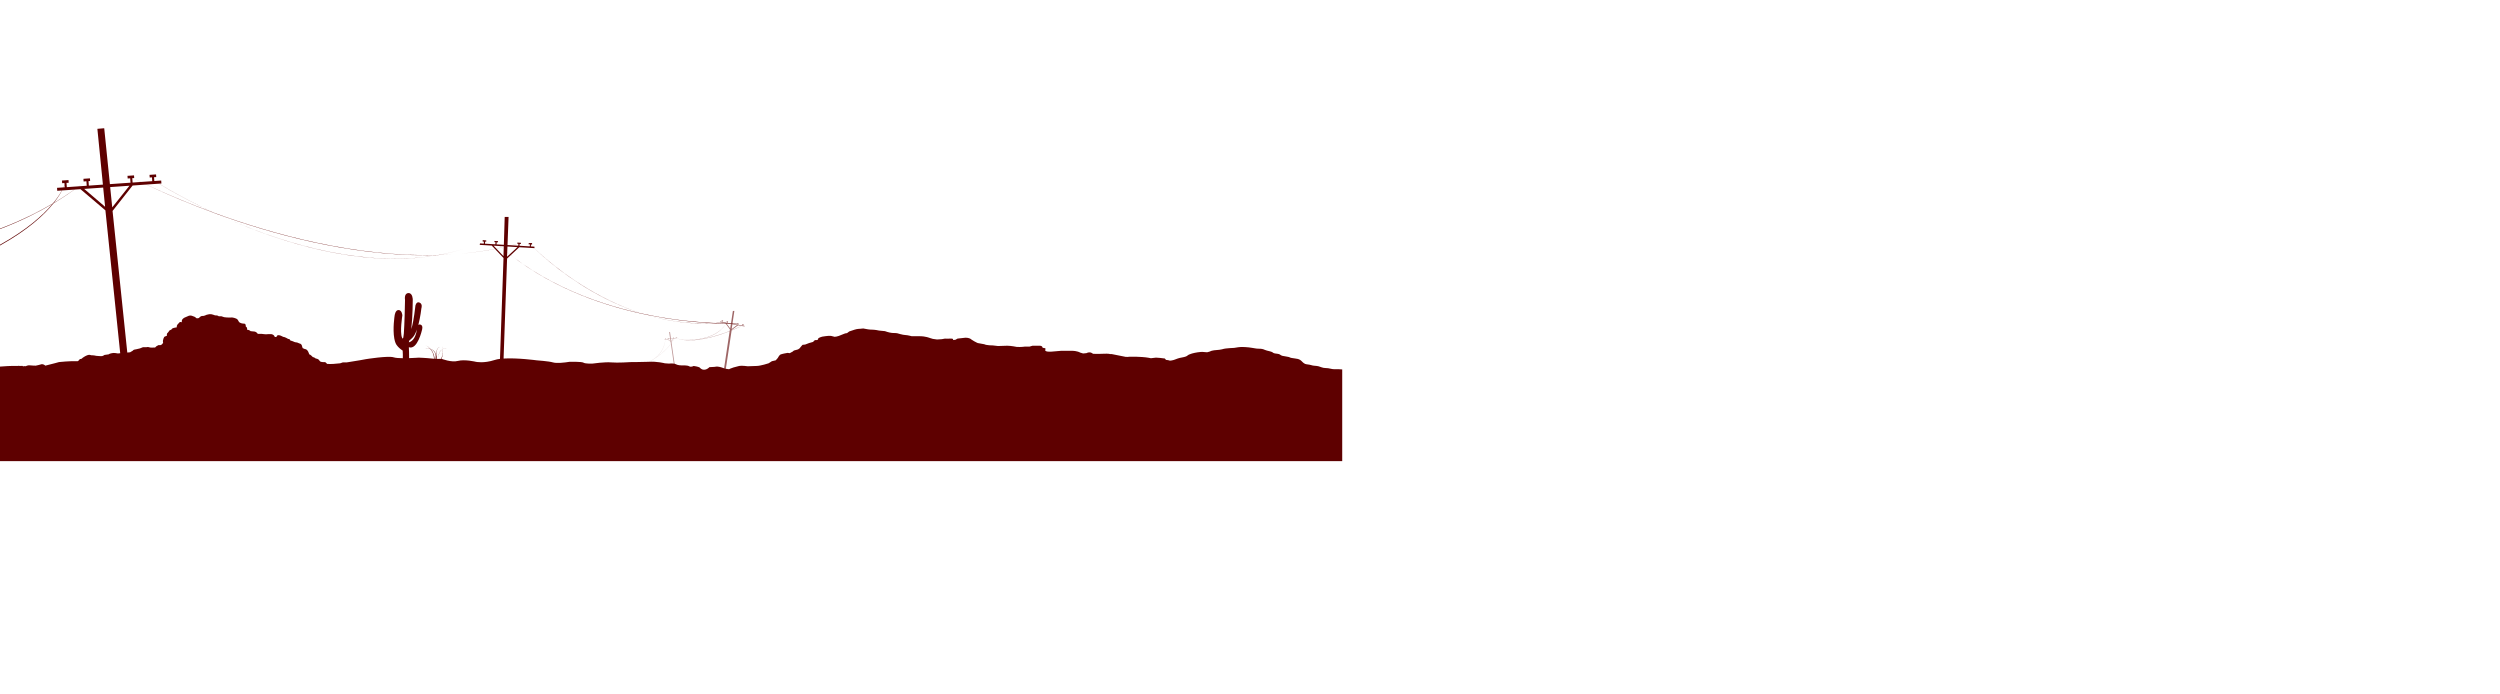
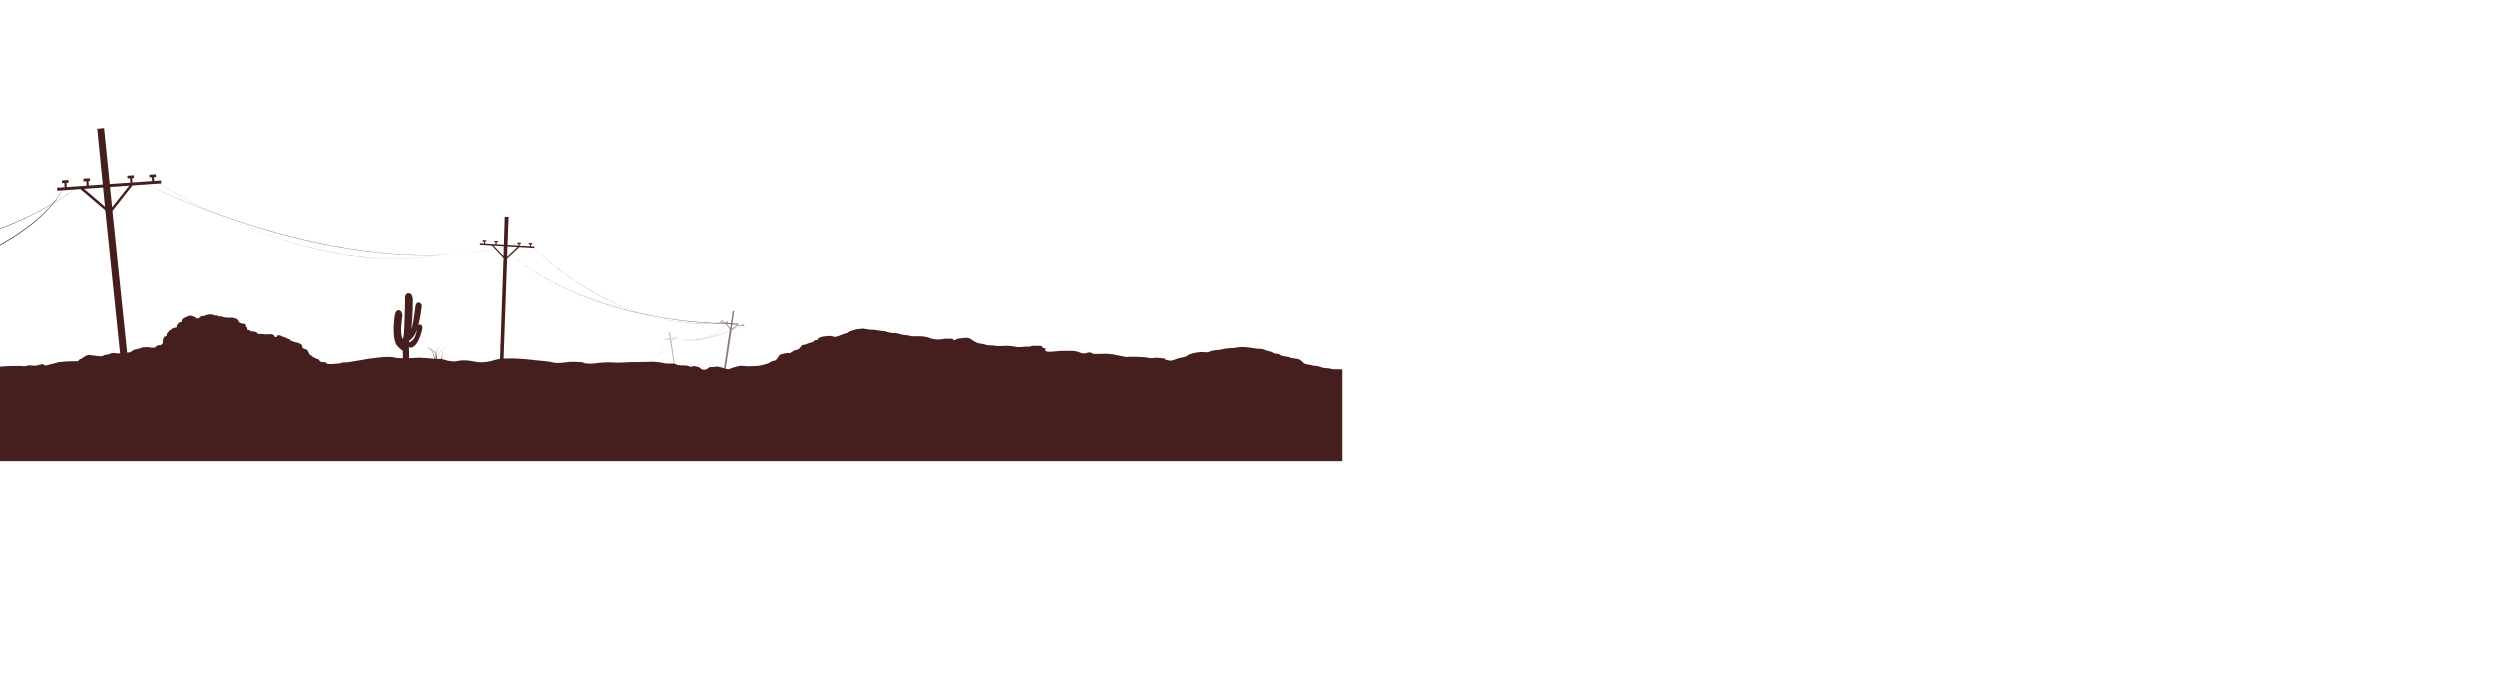
<svg xmlns="http://www.w3.org/2000/svg" version="1.1" id="Layer_1" x="0px" y="0px" width="100%" height="100%" viewBox="1.75 256 840.25 233" enable-background="new 1.75 256 840.25 233" xml:space="preserve">
-   <path fill="#5E0000" d="M450.271,380.097c-1.101,0-1.7-0.399-3-0.399c-1,0-1.601-0.4-2.4-0.601c-0.8-0.199-1.7-0.1-2.5-0.399  c-0.6-0.2-1.5-0.2-2-0.4c-0.8-0.399-1-0.899-1.6-1.3c-1-0.7-2.801-0.4-3.801-1c-0.699-0.2-1.399-0.2-2.199-0.4  c-0.7-0.199-0.601-0.399-1.2-0.6c-0.7-0.2-1.601-0.1-2-0.5c-0.7-0.5-1.8-0.5-2.7-0.9c-0.6-0.3-1.2-0.399-2-0.399  c-1.1,0-1.4-0.2-2.4-0.3c-1.1-0.2-3.5-0.4-4.5-0.2c-1.1,0.2-1.699,0.3-2.8,0.3c-1.1,0.1-1.7,0.1-2.7,0.4c-1.1,0.3-2.5,0.199-3.5,0.5  c-0.5,0.199-0.899,0.399-1.5,0.5c-0.8,0-1.5-0.2-2.199-0.101c-1.2,0.101-2.801,0.4-3.7,0.8c-0.601,0.2-0.7,0.5-1.2,0.7  c-0.7,0.3-2,0.4-2.8,0.7c-0.601,0.2-1.2,0.5-1.8,0.6c-0.301,0.101-0.601,0.101-0.9,0.101c-0.3-0.101-0.6-0.2-0.9-0.2  c-0.399,0.1-0.699-0.5-0.699-0.5l-1.601-0.2l-1.399-0.1l-1.7,0.2c0,0-1.3-0.301-2.9-0.4c-1.5-0.1-2.399-0.1-2.399-0.1h-1.9  c0,0-1.1,0.199-2-0.101c-0.9-0.2-2-0.399-2-0.399l-2-0.4h-0.6c0,0-0.2-0.2-2.301-0.1c-2.1,0.1-3.399,0-3.399,0s-0.8-0.9-2.2-0.2  l-1.1,0.1l-1-0.3c0,0-0.9-0.6-2.9-0.6s-3.4,0-3.4,0l-2.3,0.199c0,0-2.3,0.301-2.899-0.1c-0.601-0.4,0-0.7,0-0.7l-0.4-0.3l-0.7-0.1  c0,0,0-0.7-1-0.7s-1,0-1,0h-1.399l-1,0.3h-1.601c0,0-1.3,0.2-2.7,0.1c0,0-1.899-0.399-3.199-0.399l-3.101,0.1l-1.7-0.2  c0,0-2.199,0-2.899-0.399l-2.2-0.4c0,0-0.3-0.1-1.2-0.6c-0.899-0.5-1.2-0.8-1.2-0.8s-0.6-0.4-1.699-0.4c-1.101,0.1-2.7,0.3-2.7,0.3  l-0.7,0.4l-0.9,0.1c0,0,0.601-0.5-0.7-0.5c-1.3,0.101-1.899,0-1.899,0l-1.101,0.2l-1.6,0.1l-1.4-0.199l-1-0.301  c0,0-1.399-0.6-3.399-0.6h-1.7h-1c0,0-1.5-0.4-2.2-0.4s-2.7-0.6-2.7-0.6s-0.6-0.1-1.699-0.1c-1.101-0.101-2.4-0.601-2.4-0.601  l-2-0.2c0,0-1.3-0.3-2.3-0.3s-1.9-0.2-1.9-0.2l-1.1-0.199l-1,0.1c0,0-1,0-1.9,0.3c-0.8,0.3-1.8,0.601-1.8,0.601l-0.8,0.6  c0,0-0.101-0.2-1.7,0.5c-1.5,0.7-2.4,0.7-2.4,0.7l-1.199-0.3c0,0-0.601-0.101-2,0.1c-1.5,0.1-2.301,0.7-2.301,0.7s0,0.7-0.699,0.6  c-0.7-0.1-1,0.601-1,0.601l-1.4,0.399l-1.3,0.5l-0.9,0.101l-0.7,0.8c0,0-0.3,0.7-1.399,0.899c-1.101,0.2-1.101,0.5-1.101,0.5  l-1.1,0.601l-0.7-0.101l-1.1,0.2c0,0-1,0.2-1.4,0.4c-0.399,0.3-0.8,1.1-0.8,1.1l-0.7,0.8l-1.3,0.301l-1.1,0.699  c0,0-2.7,0.9-4.101,0.9l-2.899,0.1c0,0-2.2-0.3-2.9-0.1c-0.8,0.2-1.9,0.5-1.9,0.5l-1.1,0.4l-0.4,0.199l-1.399-0.199  c0,0-2.2-1-3.4-0.601l-1.8,0.101c0,0-1.7,1.899-3.3,0.1c0,0-0.5-0.3-2-0.5c0,0-0.9,0.5-1.5,0.1c-0.6-0.399-2.7-0.3-2.7-0.3  s-1.1,0-1.8-0.399c-0.8-0.4-2.3-0.2-2.3-0.2l-1.4-0.101c0,0-2.6-0.699-5.5-0.5c-2.899,0.101-6,0.101-6,0.101s-4.4,0.3-6.5,0.1  s-6.3,0.4-6.3,0.4s-2.4,0.1-3-0.3c-0.6-0.4-4.7-0.301-4.7-0.301l-1.4,0.2c0,0-2.9,0.4-4.2,0c-1.3-0.399-5.5-0.7-5.5-0.7  s-6.501-0.883-11.079-0.594l1.179-33.605l4.091-3.807l5.109,0.307v-0.5l-1.2-0.072v-0.661l0.4,0.033v-0.5h-1.1l-0.1,0.399  l0.487,0.041l-0.061,0.664l-3.453-0.207l0.037-0.625l0.424,0.025l0.024-0.398l-1.198-0.072l-0.024,0.399l0.374,0.022l-0.037,0.625  l-3.627-0.219l0.353-9.455h-1.3l-0.284,9.381l-2.458-0.147l0.045-0.712l0.435,0.026l0.024-0.399l-1.198-0.072l-0.024,0.4  l0.364,0.021l-0.045,0.711l-3.487-0.209l0.041-0.7h0.387v-0.4l-1.2-0.1v0.5h0.412l-0.04,0.677l-1.272-0.077l-0.1,0.5l4.04,0.241  l3.96,4.159l-1.185,33.917c-0.692,0.087-1.312,0.211-1.815,0.383c-3.7,1.2-6.3,0.6-6.3,0.6s-3.7-0.899-6-0.3  c-2.2,0.601-5.5-0.7-5.5-0.7s-0.03,0.002-0.071,0.004c0.567-1.119,0.555-2.41,0.448-3.264c0.355-0.174,0.784-0.272,1.323-0.24  c0,0-0.648-0.097-1.325,0.221c-0.07-0.553-0.175-0.92-0.175-0.92c0.081,0.324,0.131,0.631,0.165,0.925  c-0.702,0.333-1.416,1.14-1.479,2.96c0.057-0.975,0.348-2.38,1.481-2.941c0.172,1.527-0.23,2.619-0.59,3.266  c-0.196,0.008-0.506,0.016-0.902,0.016c-0.14,0-0.29-0.002-0.445-0.005c-0.218-1.204-0.43-3.442,0.87-4.021  c0,0-1.277,0.295-1.135,3.03c-0.134-1.442-1.051-2.107-1.953-2.402c-0.438-0.469-1.006-0.915-1.744-1.306  c0.452,0.252,1.061,0.666,1.613,1.269c-0.871-0.253-1.681-0.19-1.681-0.19c0.706,0,1.268,0.095,1.733,0.245  c0.693,0.778,1.273,1.868,1.302,3.331c-0.278-0.019-0.559-0.041-0.835-0.076c-1.6-0.2-4.3-0.3-4.3-0.3s-1.482,0.111-3.23,0.165  c0.015-1.374-0.033-2.709-0.082-3.663c2.908,1.014,4.412-5.802,4.412-5.802s0.5-1.5-0.5-1.801c-0.337-0.101-0.565-0.025-0.729,0.111  c0.723-2.729,1.028-5.611,1.028-5.611s0.5-1.399-0.6-1.899s-1.4,1-1.4,1c-0.51,4.486-1.019,6.757-1.396,7.911  c0.496-4.508,0.496-9.911,0.496-9.911s0-2.3-1.5-2.2s-1.1,2.3-1.1,2.3c0,1.5-0.2,8.7-0.4,11.3c-0.188,2.437-0.55,1.537-0.595,1.414  c-0.002-0.006-0.003-0.009-0.005-0.014c-0.8-1.9,0.1-7.5,0.1-7.5s-0.1-1.7-1.2-1.8c-1.2-0.101-1.4,1.899-1.4,1.899s-0.7,4.4-0.1,7.7  c0.226,1.242,0.565,1.931,0.9,2.308c0.366,0.509,0.962,1.095,1.906,1.727c0.077,0.989,0.081,1.836,0.046,2.559  c-1.272-0.014-2.44-0.089-3.052-0.293c-1.8-0.6-9.3,0.601-9.3,0.601s-3.1,0.6-6.5,1.1h-1.3l-0.9,0.3c-1.6,0.2-3.2,0.301-4.4,0.2  c-0.2-0.2-0.4-0.5-0.7-0.6h-0.6c0,0-0.6,0-1-0.2l-0.6-0.7c0,0-0.5-0.3-0.9-0.3c0,0-0.4-0.4-1-0.5c0,0-0.8-0.9-1.2-0.9  c0,0-0.4-1.8-1.5-1.8l-0.7-0.3l-0.2-0.6c0,0-0.1-0.801-0.7-0.9l-1-0.4c0,0-0.7,0-1.4-0.399l-0.9-0.3c0,0,0-0.5-0.7-0.5  c0,0-1.1-0.7-1.7-0.7c0,0-1.4-0.9-2-0.4c0,0-0.1,0.7-0.8,0.4l-0.2-0.4c0,0-0.3-0.399-0.9-0.5h-1.1c0,0-0.8,0.101-1.4,0  c-0.5-0.1-1.1-0.1-1.1-0.1h-1c0,0-0.4-0.8-1.4-0.8l-1-0.101c0,0-0.3-0.399-1.2-0.5c0,0,0.2-0.8-0.4-1c0,0,0-1-0.4-1l-0.9-0.1  c0,0-0.8-0.2-1-0.5l-0.4-0.7l-0.3-0.3c0,0-0.7-0.4-1.6-0.5c0,0-1.6,0.1-2.7-0.101l-0.9-0.3h-0.9c0,0-0.3-0.3-0.9-0.3  c-0.6,0.1-1-0.5-2.3-0.4l-0.9,0.2c0,0-0.9,0.5-1.6,0.4c0,0-0.4,0.1-0.7,0.399c-0.3,0.301-0.3,0.301-0.3,0.301l-0.7,0.1  c0,0-0.8-0.7-1.2-0.7c0,0-0.7-0.399-1.4-0.2l-1.4,0.601c0,0-1.3,0.5-1,1.6c0,0-0.8-0.3-0.9,0.2c0,0-1,0.7-0.8,1.5l-1,0.2  c0,0-0.7,0.2-0.7,0.399c0,0.2-0.7,0.4-0.7,0.4l-0.6,0.8c0,0-0.5,0.2-0.3,1l-0.9,0.4c0,0-0.7,1.1-0.4,2c0,0-0.4,0.8-1,0.8  c-0.6,0-0.6,0-0.6,0l-0.7,0.4l-0.4,0.399h-0.6c0,0-0.1,0.101-1.1,0c0,0-0.6-0.3-1.3-0.1h-1.1l-1,0.399l-1.3,0.301c0,0-1,0.1-1,0.399  l-1,0.601l-0.947,0.092l-4.953-47.592l6.742-8.547l9.68-0.68l-0.07-0.997l-2.315,0.163l-0.089-1.276l0.735-0.052l-0.063-0.897  l-2.195,0.153l0.063,0.898l0.761-0.054l0.089,1.276l-6.606,0.463l-0.103-1.465l0.648-0.046l-0.063-0.897l-2.195,0.154l0.063,0.897  l0.848-0.06l0.103,1.465l-6.927,0.486l-1.907-18.787l-2.3,0.2l1.861,18.752l-4.735,0.332l-0.105-1.507l0.544-0.037l-0.063-0.898  l-2.194,0.154l0.063,0.898l0.5-0.035c-0.437,0.365-1.144,0.936-2.106,1.66l-4.04,0.284l-0.1-1.431l0.732-0.052l-0.062-0.897  l-2.195,0.153l0.063,0.897l0.764-0.053l0.042,0.601c-0.097,0.246-0.219,0.533-0.373,0.86l-2.156,0.151l0.07,0.997l1.555-0.108  c-0.642,1.171-1.597,2.647-3.013,4.356c-4.613,2.708-10.586,5.743-17.819,8.478v0.153c7.158-2.725,13.083-5.747,17.671-8.457  c-3.17,3.775-8.564,8.632-17.671,13.727v0.27c9.456-5.277,14.912-10.33,18.022-14.204c2.909-1.733,5.266-3.327,7.051-4.62  l2.011-0.141l8.383,7.116l4.973,48.024l-0.772,0.075c0,0-1.4-0.3-2-0.1c0,0-1,0.2-1.1,0.399l-1.4,0.2c0,0-0.7,0.5-1.1,0.4  c0,0-1,0-1.7-0.101c-0.7-0.199-1.7-0.199-1.7-0.199s-0.6-0.301-1.3,0c-0.8,0.3-1.6,0.899-1.6,0.899s-0.2,0.4-0.9,0.4l-0.3,0.399  l-0.4,0.301c-2.7-0.101-6.3,0.3-6.3,0.3s-2.1,0.6-4.6,1.2c-0.2-0.2-0.6-0.5-1.2-0.5l-1.1,0.3l-0.9,0.2c0,0-1.3,0-2-0.101  c-0.7-0.1-1.4,0.3-1.4,0.3s-0.4-0.1-0.6,0c-0.1,0-0.2,0-0.3,0c-0.1-0.1-0.3-0.199-0.5-0.1h-0.3c-0.1,0-0.2,0-0.3,0s-0.4-0.1-0.6,0  c-2.275-0.071-4.797,0.11-6.068,0.221v31.779H452.87v-30.83C452.091,380.055,451.331,380.097,450.271,380.097z M172.299,338.854  l3.375,0.202l-3.503,3.24L172.299,338.854z M23.442,318.175l0.054,0.774l-0.384,0.026C23.246,318.675,23.355,318.407,23.442,318.175  z M19.851,324.183c1.292-1.628,2.167-3.041,2.757-4.168l4.114-0.289C24.966,320.979,22.669,322.515,19.851,324.183z M28.267,318.614  c0.95-0.725,1.648-1.296,2.078-1.659l0.448-0.031l0.105,1.506L28.267,318.614z M30.049,319.492l6.381-0.448l0.641,6.453  L30.049,319.492z M38.779,318.88l6.475-0.455l-5.783,7.272L38.779,318.88z M139.333,370.442c0.293-0.219,0.662-0.547,1.138-1.045  c0.558-0.585,1.022-1.555,1.406-2.658c-0.507,3.417-2.012,4.16-2.724,4.316C139.216,370.864,139.276,370.661,139.333,370.442z   M148.155,376.604c-0.116-0.005-0.232-0.011-0.352-0.018c-0.037-0.812-0.286-2.107-1.348-3.288  C148.245,373.965,148.302,375.612,148.155,376.604z M148.316,376.608c0.027-0.23,0.04-0.447,0.038-0.65  c0.018,0.205,0.044,0.424,0.079,0.654C148.395,376.612,148.355,376.61,148.316,376.608z M167.635,338.575l3.437,0.206l-0.101,3.315  L167.635,338.575z" />
+   <path fill="#441F1D" d="M450.271,380.097c-1.101,0-1.7-0.399-3-0.399c-1,0-1.601-0.4-2.4-0.601c-0.8-0.199-1.7-0.1-2.5-0.399  c-0.6-0.2-1.5-0.2-2-0.4c-0.8-0.399-1-0.899-1.6-1.3c-1-0.7-2.801-0.4-3.801-1c-0.699-0.2-1.399-0.2-2.199-0.4  c-0.7-0.199-0.601-0.399-1.2-0.6c-0.7-0.2-1.601-0.1-2-0.5c-0.7-0.5-1.8-0.5-2.7-0.9c-0.6-0.3-1.2-0.399-2-0.399  c-1.1,0-1.4-0.2-2.4-0.3c-1.1-0.2-3.5-0.4-4.5-0.2c-1.1,0.2-1.699,0.3-2.8,0.3c-1.1,0.1-1.7,0.1-2.7,0.4c-1.1,0.3-2.5,0.199-3.5,0.5  c-0.5,0.199-0.899,0.399-1.5,0.5c-0.8,0-1.5-0.2-2.199-0.101c-1.2,0.101-2.801,0.4-3.7,0.8c-0.601,0.2-0.7,0.5-1.2,0.7  c-0.7,0.3-2,0.4-2.8,0.7c-0.601,0.2-1.2,0.5-1.8,0.6c-0.301,0.101-0.601,0.101-0.9,0.101c-0.3-0.101-0.6-0.2-0.9-0.2  c-0.399,0.1-0.699-0.5-0.699-0.5l-1.601-0.2l-1.399-0.1l-1.7,0.2c0,0-1.3-0.301-2.9-0.4c-1.5-0.1-2.399-0.1-2.399-0.1h-1.9  c0,0-1.1,0.199-2-0.101c-0.9-0.2-2-0.399-2-0.399l-2-0.4h-0.6c0,0-0.2-0.2-2.301-0.1c-2.1,0.1-3.399,0-3.399,0s-0.8-0.9-2.2-0.2  l-1.1,0.1l-1-0.3c0,0-0.9-0.6-2.9-0.6s-3.4,0-3.4,0l-2.3,0.199c0,0-2.3,0.301-2.899-0.1c-0.601-0.4,0-0.7,0-0.7l-0.4-0.3l-0.7-0.1  c0,0,0-0.7-1-0.7s-1,0-1,0h-1.399l-1,0.3h-1.601c0,0-1.3,0.2-2.7,0.1c0,0-1.899-0.399-3.199-0.399l-3.101,0.1l-1.7-0.2  c0,0-2.199,0-2.899-0.399l-2.2-0.4c0,0-0.3-0.1-1.2-0.6c-0.899-0.5-1.2-0.8-1.2-0.8s-0.6-0.4-1.699-0.4c-1.101,0.1-2.7,0.3-2.7,0.3  l-0.7,0.4l-0.9,0.1c0,0,0.601-0.5-0.7-0.5c-1.3,0.101-1.899,0-1.899,0l-1.101,0.2l-1.6,0.1l-1.4-0.199l-1-0.301  c0,0-1.399-0.6-3.399-0.6h-1.7h-1c0,0-1.5-0.4-2.2-0.4s-2.7-0.6-2.7-0.6s-0.6-0.1-1.699-0.1c-1.101-0.101-2.4-0.601-2.4-0.601  l-2-0.2c0,0-1.3-0.3-2.3-0.3s-1.9-0.2-1.9-0.2l-1.1-0.199l-1,0.1c0,0-1,0-1.9,0.3c-0.8,0.3-1.8,0.601-1.8,0.601l-0.8,0.6  c0,0-0.101-0.2-1.7,0.5c-1.5,0.7-2.4,0.7-2.4,0.7l-1.199-0.3c0,0-0.601-0.101-2,0.1c-1.5,0.1-2.301,0.7-2.301,0.7s0,0.7-0.699,0.6  c-0.7-0.1-1,0.601-1,0.601l-1.4,0.399l-1.3,0.5l-0.9,0.101l-0.7,0.8c0,0-0.3,0.7-1.399,0.899c-1.101,0.2-1.101,0.5-1.101,0.5  l-1.1,0.601l-0.7-0.101l-1.1,0.2c0,0-1,0.2-1.4,0.4c-0.399,0.3-0.8,1.1-0.8,1.1l-0.7,0.8l-1.3,0.301l-1.1,0.699  c0,0-2.7,0.9-4.101,0.9l-2.899,0.1c0,0-2.2-0.3-2.9-0.1c-0.8,0.2-1.9,0.5-1.9,0.5l-1.1,0.4l-0.4,0.199l-1.399-0.199  c0,0-2.2-1-3.4-0.601l-1.8,0.101c0,0-1.7,1.899-3.3,0.1c0,0-0.5-0.3-2-0.5c0,0-0.9,0.5-1.5,0.1c-0.6-0.399-2.7-0.3-2.7-0.3  s-1.1,0-1.8-0.399c-0.8-0.4-2.3-0.2-2.3-0.2l-1.4-0.101c0,0-2.6-0.699-5.5-0.5c-2.899,0.101-6,0.101-6,0.101s-4.4,0.3-6.5,0.1  s-6.3,0.4-6.3,0.4s-2.4,0.1-3-0.3c-0.6-0.4-4.7-0.301-4.7-0.301l-1.4,0.2c0,0-2.9,0.4-4.2,0c-1.3-0.399-5.5-0.7-5.5-0.7  s-6.501-0.883-11.079-0.594l1.179-33.605l4.091-3.807l5.109,0.307v-0.5l-1.2-0.072v-0.661l0.4,0.033v-0.5h-1.1l-0.1,0.399  l0.487,0.041l-0.061,0.664l-3.453-0.207l0.037-0.625l0.424,0.025l0.024-0.398l-1.198-0.072l-0.024,0.399l0.374,0.022l-0.037,0.625  l-3.627-0.219l0.353-9.455h-1.3l-0.284,9.381l-2.458-0.147l0.045-0.712l0.435,0.026l0.024-0.399l-1.198-0.072l-0.024,0.4  l0.364,0.021l-0.045,0.711l-3.487-0.209l0.041-0.7h0.387v-0.4l-1.2-0.1v0.5h0.412l-0.04,0.677l-1.272-0.077l-0.1,0.5l4.04,0.241  l3.96,4.159l-1.185,33.917c-0.692,0.087-1.312,0.211-1.815,0.383c-3.7,1.2-6.3,0.6-6.3,0.6s-3.7-0.899-6-0.3  c-2.2,0.601-5.5-0.7-5.5-0.7s-0.03,0.002-0.071,0.004c0.567-1.119,0.555-2.41,0.448-3.264c0.355-0.174,0.784-0.272,1.323-0.24  c0,0-0.648-0.097-1.325,0.221c-0.07-0.553-0.175-0.92-0.175-0.92c0.081,0.324,0.131,0.631,0.165,0.925  c-0.702,0.333-1.416,1.14-1.479,2.96c0.057-0.975,0.348-2.38,1.481-2.941c0.172,1.527-0.23,2.619-0.59,3.266  c-0.196,0.008-0.506,0.016-0.902,0.016c-0.14,0-0.29-0.002-0.445-0.005c-0.218-1.204-0.43-3.442,0.87-4.021  c0,0-1.277,0.295-1.135,3.03c-0.134-1.442-1.051-2.107-1.953-2.402c-0.438-0.469-1.006-0.915-1.744-1.306  c0.452,0.252,1.061,0.666,1.613,1.269c-0.871-0.253-1.681-0.19-1.681-0.19c0.706,0,1.268,0.095,1.733,0.245  c0.693,0.778,1.273,1.868,1.302,3.331c-0.278-0.019-0.559-0.041-0.835-0.076c-1.6-0.2-4.3-0.3-4.3-0.3s-1.482,0.111-3.23,0.165  c0.015-1.374-0.033-2.709-0.082-3.663c2.908,1.014,4.412-5.802,4.412-5.802s0.5-1.5-0.5-1.801c-0.337-0.101-0.565-0.025-0.729,0.111  c0.723-2.729,1.028-5.611,1.028-5.611s0.5-1.399-0.6-1.899s-1.4,1-1.4,1c-0.51,4.486-1.019,6.757-1.396,7.911  c0.496-4.508,0.496-9.911,0.496-9.911s0-2.3-1.5-2.2s-1.1,2.3-1.1,2.3c0,1.5-0.2,8.7-0.4,11.3c-0.188,2.437-0.55,1.537-0.595,1.414  c-0.002-0.006-0.003-0.009-0.005-0.014c-0.8-1.9,0.1-7.5,0.1-7.5s-0.1-1.7-1.2-1.8c-1.2-0.101-1.4,1.899-1.4,1.899s-0.7,4.4-0.1,7.7  c0.226,1.242,0.565,1.931,0.9,2.308c0.366,0.509,0.962,1.095,1.906,1.727c0.077,0.989,0.081,1.836,0.046,2.559  c-1.272-0.014-2.44-0.089-3.052-0.293c-1.8-0.6-9.3,0.601-9.3,0.601s-3.1,0.6-6.5,1.1h-1.3l-0.9,0.3c-1.6,0.2-3.2,0.301-4.4,0.2  c-0.2-0.2-0.4-0.5-0.7-0.6h-0.6c0,0-0.6,0-1-0.2l-0.6-0.7c0,0-0.5-0.3-0.9-0.3c0,0-0.4-0.4-1-0.5c0,0-0.8-0.9-1.2-0.9  c0,0-0.4-1.8-1.5-1.8l-0.7-0.3l-0.2-0.6c0,0-0.1-0.801-0.7-0.9l-1-0.4c0,0-0.7,0-1.4-0.399l-0.9-0.3c0,0,0-0.5-0.7-0.5  c0,0-1.1-0.7-1.7-0.7c0,0-1.4-0.9-2-0.4c0,0-0.1,0.7-0.8,0.4l-0.2-0.4c0,0-0.3-0.399-0.9-0.5h-1.1c0,0-0.8,0.101-1.4,0  c-0.5-0.1-1.1-0.1-1.1-0.1h-1c0,0-0.4-0.8-1.4-0.8l-1-0.101c0,0-0.3-0.399-1.2-0.5c0,0,0.2-0.8-0.4-1c0,0,0-1-0.4-1l-0.9-0.1  c0,0-0.8-0.2-1-0.5l-0.4-0.7l-0.3-0.3c0,0-0.7-0.4-1.6-0.5c0,0-1.6,0.1-2.7-0.101l-0.9-0.3h-0.9c0,0-0.3-0.3-0.9-0.3  c-0.6,0.1-1-0.5-2.3-0.4l-0.9,0.2c0,0-0.9,0.5-1.6,0.4c0,0-0.4,0.1-0.7,0.399c-0.3,0.301-0.3,0.301-0.3,0.301l-0.7,0.1  c0,0-0.8-0.7-1.2-0.7c0,0-0.7-0.399-1.4-0.2l-1.4,0.601c0,0-1.3,0.5-1,1.6c0,0-0.8-0.3-0.9,0.2c0,0-1,0.7-0.8,1.5l-1,0.2  c0,0-0.7,0.2-0.7,0.399c0,0.2-0.7,0.4-0.7,0.4l-0.6,0.8c0,0-0.5,0.2-0.3,1l-0.9,0.4c0,0-0.7,1.1-0.4,2c0,0-0.4,0.8-1,0.8  c-0.6,0-0.6,0-0.6,0l-0.7,0.4l-0.4,0.399h-0.6c0,0-0.1,0.101-1.1,0c0,0-0.6-0.3-1.3-0.1h-1.1l-1,0.399l-1.3,0.301c0,0-1,0.1-1,0.399  l-1,0.601l-0.947,0.092l-4.953-47.592l6.742-8.547l9.68-0.68l-0.07-0.997l-2.315,0.163l-0.089-1.276l0.735-0.052l-0.063-0.897  l-2.195,0.153l0.063,0.898l0.761-0.054l0.089,1.276l-6.606,0.463l-0.103-1.465l0.648-0.046l-0.063-0.897l-2.195,0.154l0.063,0.897  l0.848-0.06l0.103,1.465l-6.927,0.486l-1.907-18.787l-2.3,0.2l1.861,18.752l-4.735,0.332l-0.105-1.507l0.544-0.037l-0.063-0.898  l-2.194,0.154l0.063,0.898l0.5-0.035c-0.437,0.365-1.144,0.936-2.106,1.66l-4.04,0.284l-0.1-1.431l0.732-0.052l-0.062-0.897  l-2.195,0.153l0.063,0.897l0.764-0.053l0.042,0.601c-0.097,0.246-0.219,0.533-0.373,0.86l-2.156,0.151l0.07,0.997l1.555-0.108  c-0.642,1.171-1.597,2.647-3.013,4.356c-4.613,2.708-10.586,5.743-17.819,8.478v0.153c7.158-2.725,13.083-5.747,17.671-8.457  c-3.17,3.775-8.564,8.632-17.671,13.727v0.27c9.456-5.277,14.912-10.33,18.022-14.204c2.909-1.733,5.266-3.327,7.051-4.62  l2.011-0.141l8.383,7.116l4.973,48.024l-0.772,0.075c0,0-1.4-0.3-2-0.1c0,0-1,0.2-1.1,0.399l-1.4,0.2c0,0-0.7,0.5-1.1,0.4  c0,0-1,0-1.7-0.101c-0.7-0.199-1.7-0.199-1.7-0.199s-0.6-0.301-1.3,0c-0.8,0.3-1.6,0.899-1.6,0.899s-0.2,0.4-0.9,0.4l-0.3,0.399  l-0.4,0.301c-2.7-0.101-6.3,0.3-6.3,0.3s-2.1,0.6-4.6,1.2c-0.2-0.2-0.6-0.5-1.2-0.5l-1.1,0.3l-0.9,0.2c0,0-1.3,0-2-0.101  c-0.7-0.1-1.4,0.3-1.4,0.3s-0.4-0.1-0.6,0c-0.1,0-0.2,0-0.3,0c-0.1-0.1-0.3-0.199-0.5-0.1h-0.3c-0.1,0-0.2,0-0.3,0s-0.4-0.1-0.6,0  c-2.275-0.071-4.797,0.11-6.068,0.221v31.779H452.87v-30.83C452.091,380.055,451.331,380.097,450.271,380.097z M172.299,338.854  l3.375,0.202l-3.503,3.24L172.299,338.854z M23.442,318.175l0.054,0.774l-0.384,0.026C23.246,318.675,23.355,318.407,23.442,318.175  z M19.851,324.183c1.292-1.628,2.167-3.041,2.757-4.168l4.114-0.289C24.966,320.979,22.669,322.515,19.851,324.183z M28.267,318.614  c0.95-0.725,1.648-1.296,2.078-1.659l0.448-0.031l0.105,1.506L28.267,318.614z M30.049,319.492l6.381-0.448l0.641,6.453  L30.049,319.492z M38.779,318.88l6.475-0.455l-5.783,7.272L38.779,318.88z M139.333,370.442c0.293-0.219,0.662-0.547,1.138-1.045  c0.558-0.585,1.022-1.555,1.406-2.658c-0.507,3.417-2.012,4.16-2.724,4.316C139.216,370.864,139.276,370.661,139.333,370.442z   M148.155,376.604c-0.116-0.005-0.232-0.011-0.352-0.018c-0.037-0.812-0.286-2.107-1.348-3.288  C148.245,373.965,148.302,375.612,148.155,376.604z M148.316,376.608c0.027-0.23,0.04-0.447,0.038-0.65  c0.018,0.205,0.044,0.424,0.079,0.654C148.395,376.612,148.355,376.61,148.316,376.608z M167.635,338.575l3.437,0.206l-0.101,3.315  L167.635,338.575z" />
  <g>
-     <path fill="#5E0000" d="M161.799,338.158c0.166-0.064,0.332-0.127,0.498-0.193C162.131,338.031,161.965,338.094,161.799,338.158z" />
-     <path fill="#5E0000" d="M160.139,338.782c0.556-0.2,1.109-0.408,1.66-0.624C161.248,338.374,160.694,338.582,160.139,338.782z" />
-     <path fill="#5E0000" d="M159.667,338.948c0.157-0.055,0.314-0.11,0.472-0.166C159.981,338.838,159.824,338.894,159.667,338.948z" />
-     <path fill="#5E0000" d="M157.763,339.585c0.637-0.202,1.272-0.414,1.904-0.637C159.034,339.17,158.4,339.384,157.763,339.585z" />
-     <path fill="#5E0000" d="M162.296,337.965c0.693-0.277,1.385-0.563,2.071-0.868C163.681,337.4,162.99,337.688,162.296,337.965z" />
-     <path fill="#5E0000" d="M157.589,339.641c0.058-0.019,0.115-0.038,0.173-0.056C157.705,339.603,157.647,339.622,157.589,339.641z" />
-     <path fill="#5E0000" d="M74.395,327.841c18.751,6.843,44.478,13.956,70.373,13.956c1.409,0,2.819-0.025,4.23-0.069   c-24.174,4.317-50.28-3.434-69.165-11.472c15.123,6.459,34.89,12.741,54.635,12.741c4.908,0,9.815-0.398,14.645-1.275   c1.523-0.049,3.046-0.131,4.569-0.233c-1.465,0.095-2.933,0.159-4.401,0.204c2.801-0.515,5.576-1.193,8.309-2.052   c-2.772,0.868-5.587,1.542-8.428,2.056c-27.654,0.818-55.616-6.904-75.495-14.193c-12.384-5.77-20.434-10.973-20.699-11.105   c0.211,0.141,8.246,5.324,20.616,11.075c-16.677-6.12-27.645-11.921-27.916-12.075c0.238,0.143,11.521,6.158,28.638,12.411   c1.374,0.632,2.804,1.271,4.276,1.909C77.14,329.091,75.743,328.463,74.395,327.841z" />
-     <path fill="#5E0000" d="M79.098,329.94c-0.173-0.074-0.344-0.148-0.516-0.223C78.753,329.792,78.925,329.866,79.098,329.94z" />
-     <path fill="#5E0000" d="M79.833,330.256c-0.246-0.104-0.491-0.21-0.735-0.315C79.342,330.046,79.585,330.151,79.833,330.256z" />
-     <path fill="#5E0000" d="M156.665,341.263c6.567-0.582,13.072-1.696,19.403-3.466C169.715,339.541,163.207,340.663,156.665,341.263z   " />
-     <path fill="#5E0000" d="M155.871,341.324c0.265-0.022,0.529-0.038,0.793-0.062C156.4,341.286,156.136,341.302,155.871,341.324z" />
-     <path fill="#5E0000" d="M153.682,341.488c0.73-0.047,1.46-0.104,2.189-0.164C155.142,341.386,154.412,341.439,153.682,341.488z" />
+     <path fill="#441F1D" d="M161.799,338.158c0.166-0.064,0.332-0.127,0.498-0.193C162.131,338.031,161.965,338.094,161.799,338.158z" />
+     <path fill="#441F1D" d="M160.139,338.782c0.556-0.2,1.109-0.408,1.66-0.624C161.248,338.374,160.694,338.582,160.139,338.782z" />
+     <path fill="#441F1D" d="M159.667,338.948c0.157-0.055,0.314-0.11,0.472-0.166C159.981,338.838,159.824,338.894,159.667,338.948z" />
+     <path fill="#441F1D" d="M157.763,339.585c0.637-0.202,1.272-0.414,1.904-0.637C159.034,339.17,158.4,339.384,157.763,339.585z" />
+     <path fill="#441F1D" d="M162.296,337.965c0.693-0.277,1.385-0.563,2.071-0.868C163.681,337.4,162.99,337.688,162.296,337.965z" />
+     <path fill="#441F1D" d="M157.589,339.641c0.058-0.019,0.115-0.038,0.173-0.056C157.705,339.603,157.647,339.622,157.589,339.641z" />
+     <path fill="#441F1D" d="M74.395,327.841c18.751,6.843,44.478,13.956,70.373,13.956c1.409,0,2.819-0.025,4.23-0.069   c-24.174,4.317-50.28-3.434-69.165-11.472c15.123,6.459,34.89,12.741,54.635,12.741c4.908,0,9.815-0.398,14.645-1.275   c1.523-0.049,3.046-0.131,4.569-0.233c-1.465,0.095-2.933,0.159-4.401,0.204c2.801-0.515,5.576-1.193,8.309-2.052   c-2.772,0.868-5.587,1.542-8.428,2.056c-27.654,0.818-55.616-6.904-75.495-14.193c-12.384-5.77-20.434-10.973-20.699-11.105   c0.211,0.141,8.246,5.324,20.616,11.075c-16.677-6.12-27.645-11.921-27.916-12.075c0.238,0.143,11.521,6.158,28.638,12.411   c1.374,0.632,2.804,1.271,4.276,1.909C77.14,329.091,75.743,328.463,74.395,327.841z" />
+     <path fill="#441F1D" d="M79.098,329.94c-0.173-0.074-0.344-0.148-0.516-0.223C78.753,329.792,78.925,329.866,79.098,329.94z" />
+     <path fill="#441F1D" d="M79.833,330.256c-0.246-0.104-0.491-0.21-0.735-0.315C79.342,330.046,79.585,330.151,79.833,330.256z" />
+     <path fill="#441F1D" d="M156.665,341.263c6.567-0.582,13.072-1.696,19.403-3.466C169.715,339.541,163.207,340.663,156.665,341.263z   " />
+     <path fill="#441F1D" d="M155.871,341.324c0.265-0.022,0.529-0.038,0.793-0.062C156.4,341.286,156.136,341.302,155.871,341.324z" />
+     <path fill="#441F1D" d="M153.682,341.488c0.73-0.047,1.46-0.104,2.189-0.164C155.142,341.386,154.412,341.439,153.682,341.488z" />
  </g>
-   <path fill="#5E0000" d="M238.071,364.7c-33.101,0-57.9-26.4-58.2-26.7l0,0c0.3,0.3,29.6,31.2,66.4,26.2l0,0  C243.47,364.5,240.771,364.7,238.071,364.7L238.071,364.7z" />
-   <path fill="#5E0000" d="M247.47,364.8c-9.5,0-51-1.3-79.399-27.6l0,0c32,29.6,81.1,27.5,81.6,27.4l0,0  C249.67,364.7,248.771,364.8,247.47,364.8L247.47,364.8z" />
+   <path fill="#441F1D" d="M238.071,364.7c-33.101,0-57.9-26.4-58.2-26.7l0,0c0.3,0.3,29.6,31.2,66.4,26.2l0,0  C243.47,364.5,240.771,364.7,238.071,364.7L238.071,364.7z" />
+   <path fill="#441F1D" d="M247.47,364.8c-9.5,0-51-1.3-79.399-27.6l0,0c32,29.6,81.1,27.5,81.6,27.4l0,0  C249.67,364.7,248.771,364.8,247.47,364.8L247.47,364.8z" />
  <g opacity="0.6">
-     <path fill="#5E0000" d="M251.988,365.726l0.034-0.196l-0.472-0.084l0.049-0.278l0.059,0.011l0.035-0.196l-0.492-0.089l-0.035,0.197   l0.236,0.042l-0.049,0.279l-1.47-0.262l0.049-0.271l0.024,0.005l0.035-0.196l-0.492-0.089l-0.035,0.197l0.271,0.048l-0.049,0.271   h-0.002l-0.014-0.014l-0.012,0.009l-1.723-0.306l0.635-4.304h-0.5l-0.643,4.214l-1.081-0.192l0.05-0.296l0.021,0.003l0.034-0.197   l-0.492-0.087l-0.035,0.196l0.276,0.05l-0.051,0.296l-1.614-0.286l0.052-0.307l0.183,0.033l0.035-0.197l-0.492-0.087l-0.035,0.196   l0.112,0.02l-0.052,0.307l-0.587-0.104l-0.035,0.197l1.812,0.321l0.183,0.252c-0.712,1.27-4.056,5.768-14.201,5.413   c-0.881-0.11-1.714-0.305-2.475-0.602c0.686,0.282,1.444,0.475,2.25,0.591c-0.645-0.026-1.312-0.068-2.012-0.137   c0.788,0.082,1.541,0.141,2.257,0.172c0.636,0.08,1.285,0.132,1.941,0.132c4.582,0,9.886-1.655,13.505-3.063L243.97,387.4   l0.601,0.1l3.074-20.427c1.664-0.67,2.882-1.25,3.378-1.52L251.988,365.726z M247.906,365.001l1.534,0.272l-1.77,1.327   L247.906,365.001z M247.398,364.911l-0.228,1.489l-1.296-1.76L247.398,364.911z M231.799,370.274   c0.327,0.012,0.657,0.025,0.972,0.025c9.232,0,12.279-4.236,12.943-5.465l1.357,1.865l-0.084,0.56   C242.896,368.844,236.659,370.782,231.799,370.274z M247.656,366.997l0.015-0.097l2.145-1.561l1.168,0.208   C250.469,365.798,249.273,366.351,247.656,366.997z" />
-     <path fill="#5E0000" d="M229.035,369.643c-0.261-0.107-0.528-0.208-0.764-0.343C228.516,369.427,228.771,369.54,229.035,369.643z" />
-     <path fill="#5E0000" d="M229.272,370.097c-0.26-0.027-0.524-0.056-0.793-0.088C228.745,370.039,229.014,370.072,229.272,370.097z" />
-     <path fill="#5E0000" d="M228.005,369.952c-0.558-0.072-1.133-0.156-1.734-0.252C226.868,369.8,227.442,369.881,228.005,369.952z" />
-     <path fill="#5E0000" d="M228.479,370.009c-0.158-0.02-0.313-0.035-0.474-0.057C228.167,369.974,228.32,369.989,228.479,370.009z" />
+     <path fill="#441F1D" d="M251.988,365.726l0.034-0.196l-0.472-0.084l0.049-0.278l0.059,0.011l0.035-0.196l-0.492-0.089l-0.035,0.197   l0.236,0.042l-0.049,0.279l-1.47-0.262l0.049-0.271l0.024,0.005l0.035-0.196l-0.492-0.089l-0.035,0.197l0.271,0.048l-0.049,0.271   h-0.002l-0.014-0.014l-0.012,0.009l-1.723-0.306l0.635-4.304h-0.5l-0.643,4.214l-1.081-0.192l0.05-0.296l0.021,0.003l0.034-0.197   l-0.492-0.087l-0.035,0.196l0.276,0.05l-0.051,0.296l-1.614-0.286l0.052-0.307l0.183,0.033l0.035-0.197l-0.492-0.087l-0.035,0.196   l0.112,0.02l-0.052,0.307l-0.587-0.104l-0.035,0.197l1.812,0.321l0.183,0.252c-0.712,1.27-4.056,5.768-14.201,5.413   c-0.881-0.11-1.714-0.305-2.475-0.602c0.686,0.282,1.444,0.475,2.25,0.591c-0.645-0.026-1.312-0.068-2.012-0.137   c0.788,0.082,1.541,0.141,2.257,0.172c0.636,0.08,1.285,0.132,1.941,0.132c4.582,0,9.886-1.655,13.505-3.063L243.97,387.4   l0.601,0.1l3.074-20.427c1.664-0.67,2.882-1.25,3.378-1.52L251.988,365.726z M247.906,365.001l1.534,0.272l-1.77,1.327   L247.906,365.001z M247.398,364.911l-0.228,1.489l-1.296-1.76L247.398,364.911z M231.799,370.274   c0.327,0.012,0.657,0.025,0.972,0.025c9.232,0,12.279-4.236,12.943-5.465l1.357,1.865l-0.084,0.56   C242.896,368.844,236.659,370.782,231.799,370.274z M247.656,366.997l0.015-0.097l2.145-1.561l1.168,0.208   C250.469,365.798,249.273,366.351,247.656,366.997z" />
+     <path fill="#441F1D" d="M229.035,369.643c-0.261-0.107-0.528-0.208-0.764-0.343C228.516,369.427,228.771,369.54,229.035,369.643z" />
+     <path fill="#441F1D" d="M229.272,370.097c-0.26-0.027-0.524-0.056-0.793-0.088C228.745,370.039,229.014,370.072,229.272,370.097z" />
+     <path fill="#441F1D" d="M228.005,369.952c-0.558-0.072-1.133-0.156-1.734-0.252C226.868,369.8,227.442,369.881,228.005,369.952z" />
+     <path fill="#441F1D" d="M228.479,370.009c-0.158-0.02-0.313-0.035-0.474-0.057C228.167,369.974,228.32,369.989,228.479,370.009z" />
  </g>
-   <path opacity="0.4" fill="#5E0000" d="M228.449,369.736l0.937-0.112l-0.021-0.115l-0.279,0.033l-0.027-0.152l0.094-0.008  l-0.021-0.115l-0.253,0.045l-0.007,0.096l0.114-0.01l0.014,0.155l-0.805,0.096l-0.017-0.146l0.099-0.012l-0.011-0.094l-0.279,0.033  l0.011,0.094l0.087-0.012l0.018,0.146l-0.846,0.101l-0.312-2.194l-0.3,0.054l0.325,2.175l-0.572,0.068l-0.019-0.166l0.101-0.012  l-0.011-0.094l-0.279,0.033l0.011,0.093l0.085-0.009l0.018,0.165l-0.812,0.097l-0.021-0.164l0.09-0.016l-0.017-0.093l-0.281,0.028  l0.021,0.115l0.088-0.016c0,0.029,0,0.082-0.003,0.158l-0.267,0.032l-0.002,0.12l0.263-0.031c-0.06,0.945-0.485,3.913-3.387,6.236  c-2.71,1.705-6.375,3.111-11.204,3.26c4.749-0.146,8.366-1.498,11.063-3.154c-1.346,1.04-3.199,1.941-5.764,2.454  c2.678-0.53,4.583-1.473,5.942-2.556c2.531-1.59,4.208-3.43,5.222-4.773l1.425,9.87l0.277-0.05l-1.462-10.137  C228.084,370.409,228.387,369.838,228.449,369.736z M228.195,369.767l0.25-0.029c-0.068,0.092-0.371,0.648-0.977,1.482l-0.059-0.406  L228.195,369.767z M228.059,369.782l-0.673,0.893l-0.114-0.799L228.059,369.782z M226.985,369.91l0.115,0.769l-0.916-0.674  L226.985,369.91z M225.371,369.825l0.008-0.002l0.018,0.157l-0.027,0.003C225.372,369.907,225.372,369.854,225.371,369.825z   M222.164,376.219c2.774-2.304,3.154-5.187,3.202-6.115l0.674-0.08l1.086,0.794l0.104,0.718  C226.235,372.848,224.605,374.644,222.164,376.219z" />
+   <path opacity="0.4" fill="#441F1D" d="M228.449,369.736l0.937-0.112l-0.021-0.115l-0.279,0.033l-0.027-0.152l0.094-0.008  l-0.021-0.115l-0.253,0.045l-0.007,0.096l0.114-0.01l0.014,0.155l-0.805,0.096l-0.017-0.146l0.099-0.012l-0.011-0.094l-0.279,0.033  l0.011,0.094l0.087-0.012l0.018,0.146l-0.846,0.101l-0.312-2.194l-0.3,0.054l0.325,2.175l-0.572,0.068l-0.019-0.166l0.101-0.012  l-0.011-0.094l-0.279,0.033l0.011,0.093l0.085-0.009l0.018,0.165l-0.812,0.097l-0.021-0.164l0.09-0.016l-0.017-0.093l-0.281,0.028  l0.021,0.115l0.088-0.016c0,0.029,0,0.082-0.003,0.158l-0.267,0.032l-0.002,0.12l0.263-0.031c-0.06,0.945-0.485,3.913-3.387,6.236  c-2.71,1.705-6.375,3.111-11.204,3.26c4.749-0.146,8.366-1.498,11.063-3.154c-1.346,1.04-3.199,1.941-5.764,2.454  c2.678-0.53,4.583-1.473,5.942-2.556c2.531-1.59,4.208-3.43,5.222-4.773l1.425,9.87l0.277-0.05l-1.462-10.137  C228.084,370.409,228.387,369.838,228.449,369.736z M228.195,369.767l0.25-0.029c-0.068,0.092-0.371,0.648-0.977,1.482l-0.059-0.406  L228.195,369.767z M228.059,369.782l-0.673,0.893l-0.114-0.799L228.059,369.782z M226.985,369.91l0.115,0.769l-0.916-0.674  L226.985,369.91z M225.371,369.825l0.008-0.002l0.018,0.157l-0.027,0.003C225.372,369.907,225.372,369.854,225.371,369.825z   M222.164,376.219c2.774-2.304,3.154-5.187,3.202-6.115l0.674-0.08l1.086,0.794l0.104,0.718  C226.235,372.848,224.605,374.644,222.164,376.219z" />
</svg>
